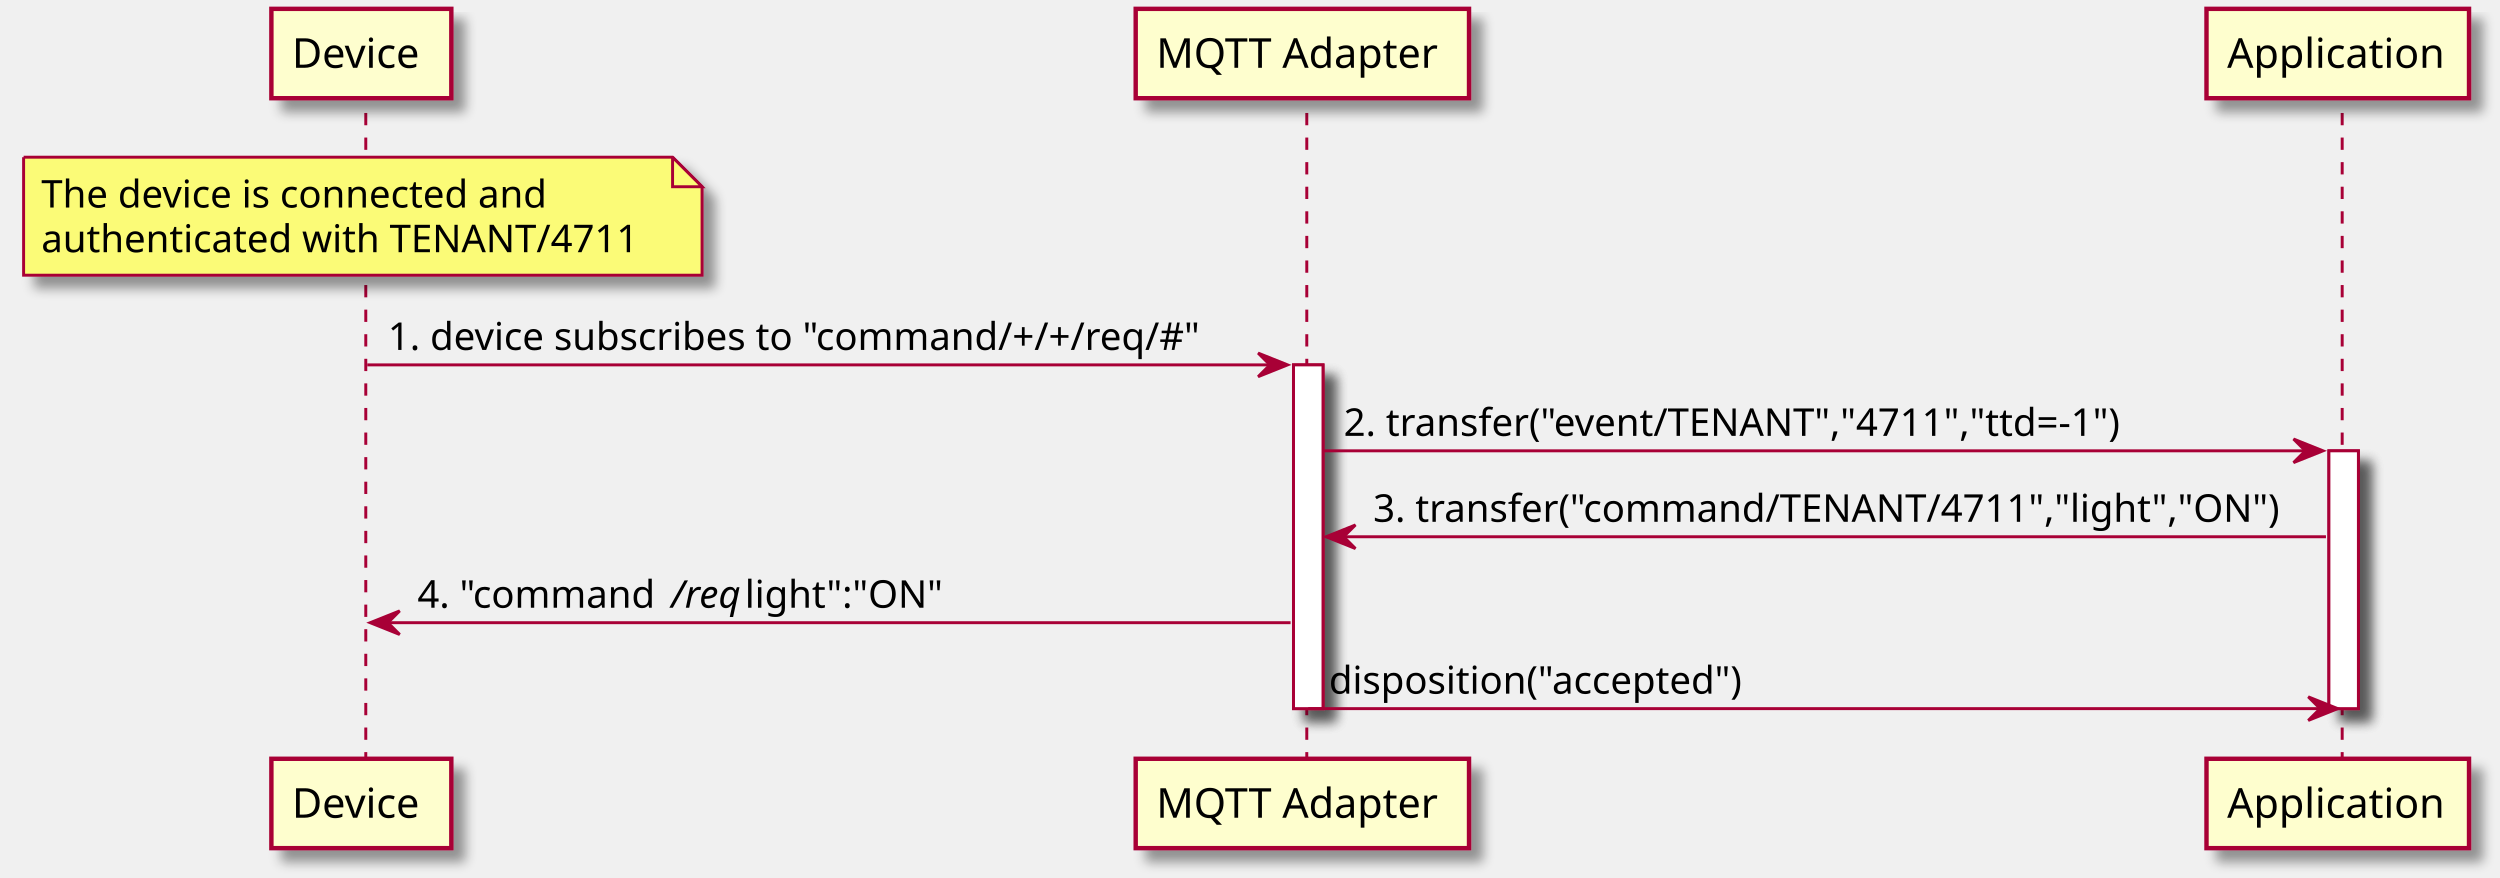
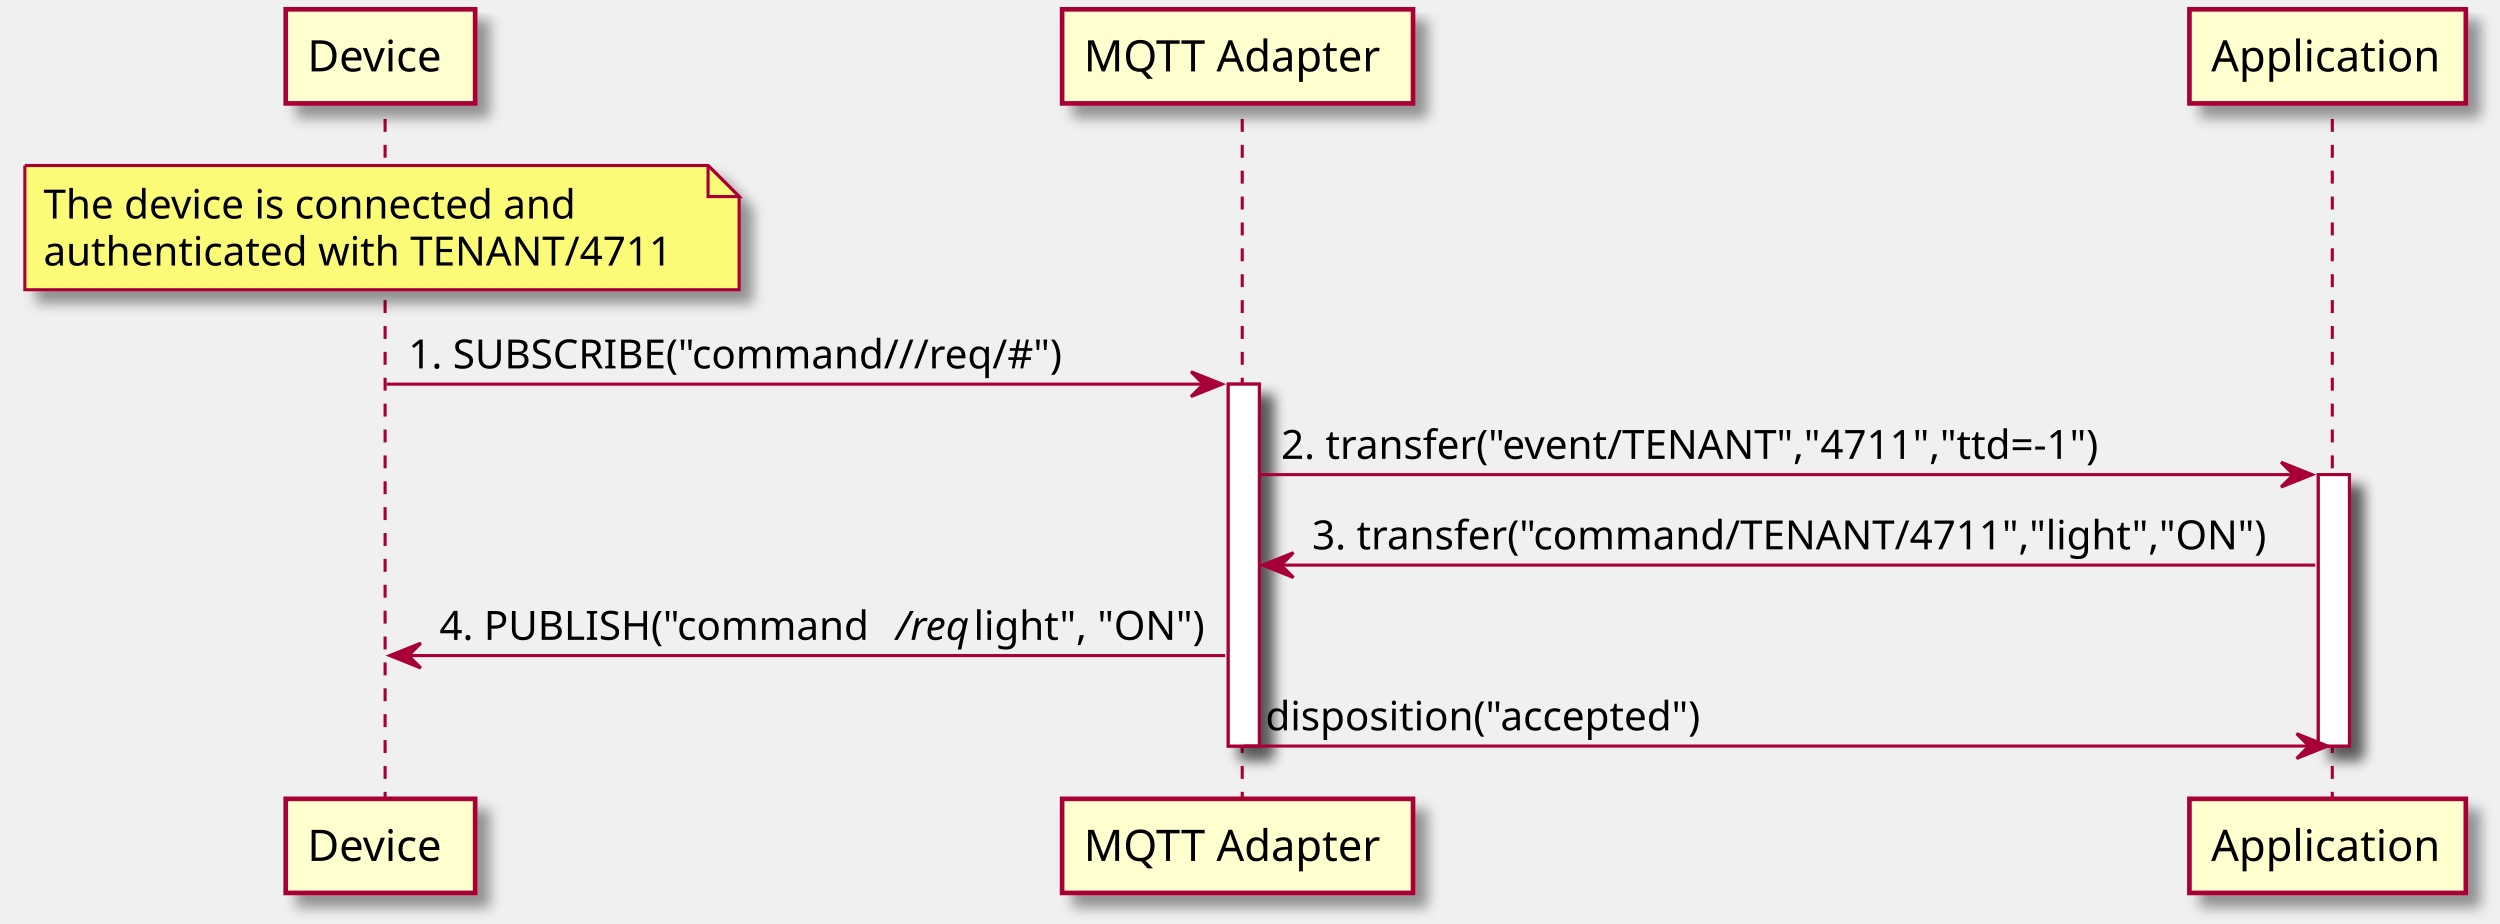
- <svg xmlns="http://www.w3.org/2000/svg" contentScriptType="application/ecmascript" contentStyleType="text/css" height="357.6px" preserveAspectRatio="none" style="width:1017px;height:357px;" version="1.1" viewBox="0 0 1017 357" width="1017.6px" zoomAndPan="magnify">
+ <svg xmlns="http://www.w3.org/2000/svg" contentScriptType="application/ecmascript" contentStyleType="text/css" height="357.6px" preserveAspectRatio="none" style="width:966px;height:357px;" version="1.1" viewBox="0 0 966 357" width="966px" zoomAndPan="magnify">
  <defs>
-     <filter height="300%" id="fo2b0w3wx1stz" width="300%" x="-1" y="-1">
+     <filter height="300%" id="f19t5uq8ddfn8" width="300%" x="-1" y="-1">
      <feGaussianBlur result="blurOut" stdDeviation="2.4" />
      <feColorMatrix in="blurOut" result="blurOut2" type="matrix" values="0 0 0 0 0 0 0 0 0 0 0 0 0 0 0 0 0 0 .4 0" />
      <feOffset dx="4.8" dy="4.8" in="blurOut2" result="blurOut3" />
      <feBlend in="SourceGraphic" in2="blurOut3" mode="normal" />
    </filter>
  </defs>
  <g>
-     <rect fill="#FFFFFF" filter="url(#fo2b0w3wx1stz)" height="139.838" style="stroke: #A80036; stroke-width: 1.2;" width="12" x="526.2" y="148.434" />
-     <rect fill="#FFFFFF" filter="url(#fo2b0w3wx1stz)" height="104.878" style="stroke: #A80036; stroke-width: 1.2;" width="12" x="947.4" y="183.394" />
+     <rect fill="#FFFFFF" filter="url(#f19t5uq8ddfn8)" height="139.838" style="stroke: #A80036; stroke-width: 1.2;" width="12" x="474.6" y="148.434" />
+     <rect fill="#FFFFFF" filter="url(#f19t5uq8ddfn8)" height="104.878" style="stroke: #A80036; stroke-width: 1.2;" width="12" x="895.8" y="183.394" />
    <line style="stroke: #A80036; stroke-width: 1.2; stroke-dasharray: 5.0,5.0;" x1="148.8" x2="148.8" y1="45.956" y2="309.872" />
-     <line style="stroke: #A80036; stroke-width: 1.2; stroke-dasharray: 5.0,5.0;" x1="531.6" x2="531.6" y1="45.956" y2="309.872" />
-     <line style="stroke: #A80036; stroke-width: 1.2; stroke-dasharray: 5.0,5.0;" x1="952.8" x2="952.8" y1="45.956" y2="309.872" />
-     <rect fill="#FEFECE" filter="url(#fo2b0w3wx1stz)" height="36.356" style="stroke: #A80036; stroke-width: 1.8;" width="73.2" x="110.4" y="3.6" />
+     <line style="stroke: #A80036; stroke-width: 1.2; stroke-dasharray: 5.0,5.0;" x1="480" x2="480" y1="45.956" y2="309.872" />
+     <line style="stroke: #A80036; stroke-width: 1.2; stroke-dasharray: 5.0,5.0;" x1="901.2" x2="901.2" y1="45.956" y2="309.872" />
+     <rect fill="#FEFECE" filter="url(#f19t5uq8ddfn8)" height="36.356" style="stroke: #A80036; stroke-width: 1.8;" width="73.2" x="110.4" y="3.6" />
    <text fill="#000000" font-family="sans-serif" font-size="16.8" lengthAdjust="spacingAndGlyphs" textLength="56.4" x="118.8" y="27.594">Device</text>
-     <rect fill="#FEFECE" filter="url(#fo2b0w3wx1stz)" height="36.356" style="stroke: #A80036; stroke-width: 1.8;" width="73.2" x="110.4" y="308.672" />
+     <rect fill="#FEFECE" filter="url(#f19t5uq8ddfn8)" height="36.356" style="stroke: #A80036; stroke-width: 1.8;" width="73.2" x="110.4" y="308.672" />
    <text fill="#000000" font-family="sans-serif" font-size="16.8" lengthAdjust="spacingAndGlyphs" textLength="56.4" x="118.8" y="332.666">Device</text>
-     <rect fill="#FEFECE" filter="url(#fo2b0w3wx1stz)" height="36.356" style="stroke: #A80036; stroke-width: 1.8;" width="135.6" x="462" y="3.6" />
-     <text fill="#000000" font-family="sans-serif" font-size="16.8" lengthAdjust="spacingAndGlyphs" textLength="118.8" x="470.4" y="27.594">MQTT Adapter</text>
-     <rect fill="#FEFECE" filter="url(#fo2b0w3wx1stz)" height="36.356" style="stroke: #A80036; stroke-width: 1.8;" width="135.6" x="462" y="308.672" />
-     <text fill="#000000" font-family="sans-serif" font-size="16.8" lengthAdjust="spacingAndGlyphs" textLength="118.8" x="470.4" y="332.666">MQTT Adapter</text>
-     <rect fill="#FEFECE" filter="url(#fo2b0w3wx1stz)" height="36.356" style="stroke: #A80036; stroke-width: 1.8;" width="106.8" x="897.6" y="3.6" />
-     <text fill="#000000" font-family="sans-serif" font-size="16.8" lengthAdjust="spacingAndGlyphs" textLength="90" x="906" y="27.594">Application</text>
-     <rect fill="#FEFECE" filter="url(#fo2b0w3wx1stz)" height="36.356" style="stroke: #A80036; stroke-width: 1.8;" width="106.8" x="897.6" y="308.672" />
-     <text fill="#000000" font-family="sans-serif" font-size="16.8" lengthAdjust="spacingAndGlyphs" textLength="90" x="906" y="332.666">Application</text>
-     <rect fill="#FFFFFF" filter="url(#fo2b0w3wx1stz)" height="139.838" style="stroke: #A80036; stroke-width: 1.2;" width="12" x="526.2" y="148.434" />
-     <rect fill="#FFFFFF" filter="url(#fo2b0w3wx1stz)" height="104.878" style="stroke: #A80036; stroke-width: 1.2;" width="12" x="947.4" y="183.394" />
-     <path d="M9.6,63.956 L9.6,111.956 L285.6,111.956 L285.6,75.956 L273.6,63.956 L9.6,63.956 " fill="#FBFB77" filter="url(#fo2b0w3wx1stz)" style="stroke: #A80036; stroke-width: 1.2;" />
+     <rect fill="#FEFECE" filter="url(#f19t5uq8ddfn8)" height="36.356" style="stroke: #A80036; stroke-width: 1.8;" width="135.6" x="410.4" y="3.6" />
+     <text fill="#000000" font-family="sans-serif" font-size="16.8" lengthAdjust="spacingAndGlyphs" textLength="118.8" x="418.8" y="27.594">MQTT Adapter</text>
+     <rect fill="#FEFECE" filter="url(#f19t5uq8ddfn8)" height="36.356" style="stroke: #A80036; stroke-width: 1.8;" width="135.6" x="410.4" y="308.672" />
+     <text fill="#000000" font-family="sans-serif" font-size="16.8" lengthAdjust="spacingAndGlyphs" textLength="118.8" x="418.8" y="332.666">MQTT Adapter</text>
+     <rect fill="#FEFECE" filter="url(#f19t5uq8ddfn8)" height="36.356" style="stroke: #A80036; stroke-width: 1.8;" width="106.8" x="846" y="3.6" />
+     <text fill="#000000" font-family="sans-serif" font-size="16.8" lengthAdjust="spacingAndGlyphs" textLength="90" x="854.4" y="27.594">Application</text>
+     <rect fill="#FEFECE" filter="url(#f19t5uq8ddfn8)" height="36.356" style="stroke: #A80036; stroke-width: 1.8;" width="106.8" x="846" y="308.672" />
+     <text fill="#000000" font-family="sans-serif" font-size="16.8" lengthAdjust="spacingAndGlyphs" textLength="90" x="854.4" y="332.666">Application</text>
+     <rect fill="#FFFFFF" filter="url(#f19t5uq8ddfn8)" height="139.838" style="stroke: #A80036; stroke-width: 1.2;" width="12" x="474.6" y="148.434" />
+     <rect fill="#FFFFFF" filter="url(#f19t5uq8ddfn8)" height="104.878" style="stroke: #A80036; stroke-width: 1.2;" width="12" x="895.8" y="183.394" />
+     <path d="M9.6,63.956 L9.6,111.956 L285.6,111.956 L285.6,75.956 L273.6,63.956 L9.6,63.956 " fill="#FBFB77" filter="url(#f19t5uq8ddfn8)" style="stroke: #A80036; stroke-width: 1.2;" />
    <path d="M273.6,63.956 L273.6,75.956 L285.6,75.956 L273.6,63.956 " fill="#FBFB77" style="stroke: #A80036; stroke-width: 1.2;" />
    <text fill="#000000" font-family="sans-serif" font-size="15.6" lengthAdjust="spacingAndGlyphs" textLength="217.2" x="16.8" y="84.436">The device is connected and</text>
    <text fill="#000000" font-family="sans-serif" font-size="15.6" lengthAdjust="spacingAndGlyphs" textLength="250.8" x="16.8" y="102.596">authenticated with TENANT/4711</text>
-     <polygon fill="#A80036" points="511.8,143.634,523.8,148.434,511.8,153.234,516.6,148.434" style="stroke: #A80036; stroke-width: 1.2;" />
-     <line style="stroke: #A80036; stroke-width: 1.2;" x1="149.4" x2="519" y1="148.434" y2="148.434" />
-     <text fill="#000000" font-family="sans-serif" font-size="15.6" lengthAdjust="spacingAndGlyphs" textLength="354" x="157.8" y="142.355">1. device subscribes to "command/+/+/req/#"</text>
-     <polygon fill="#A80036" points="933,178.594,945,183.394,933,188.194,937.8,183.394" style="stroke: #A80036; stroke-width: 1.2;" />
-     <line style="stroke: #A80036; stroke-width: 1.2;" x1="538.2" x2="940.2" y1="183.394" y2="183.394" />
-     <text fill="#000000" font-family="sans-serif" font-size="15.6" lengthAdjust="spacingAndGlyphs" textLength="334.8" x="546.6" y="177.315">2. transfer("event/TENANT","4711","ttd=-1")</text>
-     <polygon fill="#A80036" points="551.4,213.553,539.4,218.353,551.4,223.153,546.6,218.353" style="stroke: #A80036; stroke-width: 1.2;" />
-     <line style="stroke: #A80036; stroke-width: 1.2;" x1="544.2" x2="946.2" y1="218.353" y2="218.353" />
-     <text fill="#000000" font-family="sans-serif" font-size="15.6" lengthAdjust="spacingAndGlyphs" textLength="380.4" x="558.6" y="212.274">3. transfer("command/TENANT/4711","light","ON")</text>
+     <polygon fill="#A80036" points="460.2,143.634,472.2,148.434,460.2,153.234,465,148.434" style="stroke: #A80036; stroke-width: 1.2;" />
+     <line style="stroke: #A80036; stroke-width: 1.2;" x1="149.4" x2="467.4" y1="148.434" y2="148.434" />
+     <text fill="#000000" font-family="sans-serif" font-size="15.6" lengthAdjust="spacingAndGlyphs" textLength="267.6" x="157.8" y="142.355">1. SUBSCRIBE("command///req/#")</text>
+     <polygon fill="#A80036" points="881.4,178.594,893.4,183.394,881.4,188.194,886.2,183.394" style="stroke: #A80036; stroke-width: 1.2;" />
+     <line style="stroke: #A80036; stroke-width: 1.2;" x1="486.6" x2="888.6" y1="183.394" y2="183.394" />
+     <text fill="#000000" font-family="sans-serif" font-size="15.6" lengthAdjust="spacingAndGlyphs" textLength="334.8" x="495" y="177.315">2. transfer("event/TENANT","4711","ttd=-1")</text>
+     <polygon fill="#A80036" points="499.8,213.553,487.8,218.353,499.8,223.153,495,218.353" style="stroke: #A80036; stroke-width: 1.2;" />
+     <line style="stroke: #A80036; stroke-width: 1.2;" x1="492.6" x2="894.6" y1="218.353" y2="218.353" />
+     <text fill="#000000" font-family="sans-serif" font-size="15.6" lengthAdjust="spacingAndGlyphs" textLength="380.4" x="507" y="212.274">3. transfer("command/TENANT/4711","light","ON")</text>
    <polygon fill="#A80036" points="162.6,248.512,150.6,253.312,162.6,258.113,157.8,253.312" style="stroke: #A80036; stroke-width: 1.2;" />
-     <line style="stroke: #A80036; stroke-width: 1.2;" x1="155.4" x2="525" y1="253.312" y2="253.312" />
-     <text fill="#000000" font-family="sans-serif" font-size="15.6" lengthAdjust="spacingAndGlyphs" textLength="103.2" x="169.8" y="247.233">4. "command</text>
-     <text fill="#000000" font-family="sans-serif" font-size="15.6" font-style="italic" lengthAdjust="spacingAndGlyphs" textLength="30" x="273" y="247.233">/req</text>
-     <text fill="#000000" font-family="sans-serif" font-size="15.6" lengthAdjust="spacingAndGlyphs" textLength="79.2" x="303" y="247.233">light":"ON"</text>
-     <polygon fill="#A80036" points="939,283.472,951,288.272,939,293.072,943.8,288.272" style="stroke: #A80036; stroke-width: 1.2;" />
-     <line style="stroke: #A80036; stroke-width: 1.2;" x1="532.2" x2="946.2" y1="288.272" y2="288.272" />
-     <text fill="#000000" font-family="sans-serif" font-size="15.6" lengthAdjust="spacingAndGlyphs" textLength="176.4" x="540.6" y="282.193">disposition("accepted")</text>
+     <line style="stroke: #A80036; stroke-width: 1.2;" x1="155.4" x2="473.4" y1="253.312" y2="253.312" />
+     <text fill="#000000" font-family="sans-serif" font-size="15.6" lengthAdjust="spacingAndGlyphs" textLength="176.4" x="169.8" y="247.233">4. PUBLISH("command</text>
+     <text fill="#000000" font-family="sans-serif" font-size="15.6" font-style="italic" lengthAdjust="spacingAndGlyphs" textLength="30" x="346.2" y="247.233">/req</text>
+     <text fill="#000000" font-family="sans-serif" font-size="15.6" lengthAdjust="spacingAndGlyphs" textLength="90" x="376.2" y="247.233">light", "ON")</text>
+     <polygon fill="#A80036" points="887.4,283.472,899.4,288.272,887.4,293.072,892.2,288.272" style="stroke: #A80036; stroke-width: 1.2;" />
+     <line style="stroke: #A80036; stroke-width: 1.2;" x1="480.6" x2="894.6" y1="288.272" y2="288.272" />
+     <text fill="#000000" font-family="sans-serif" font-size="15.6" lengthAdjust="spacingAndGlyphs" textLength="176.4" x="489" y="282.193">disposition("accepted")</text>
  </g>
</svg>
